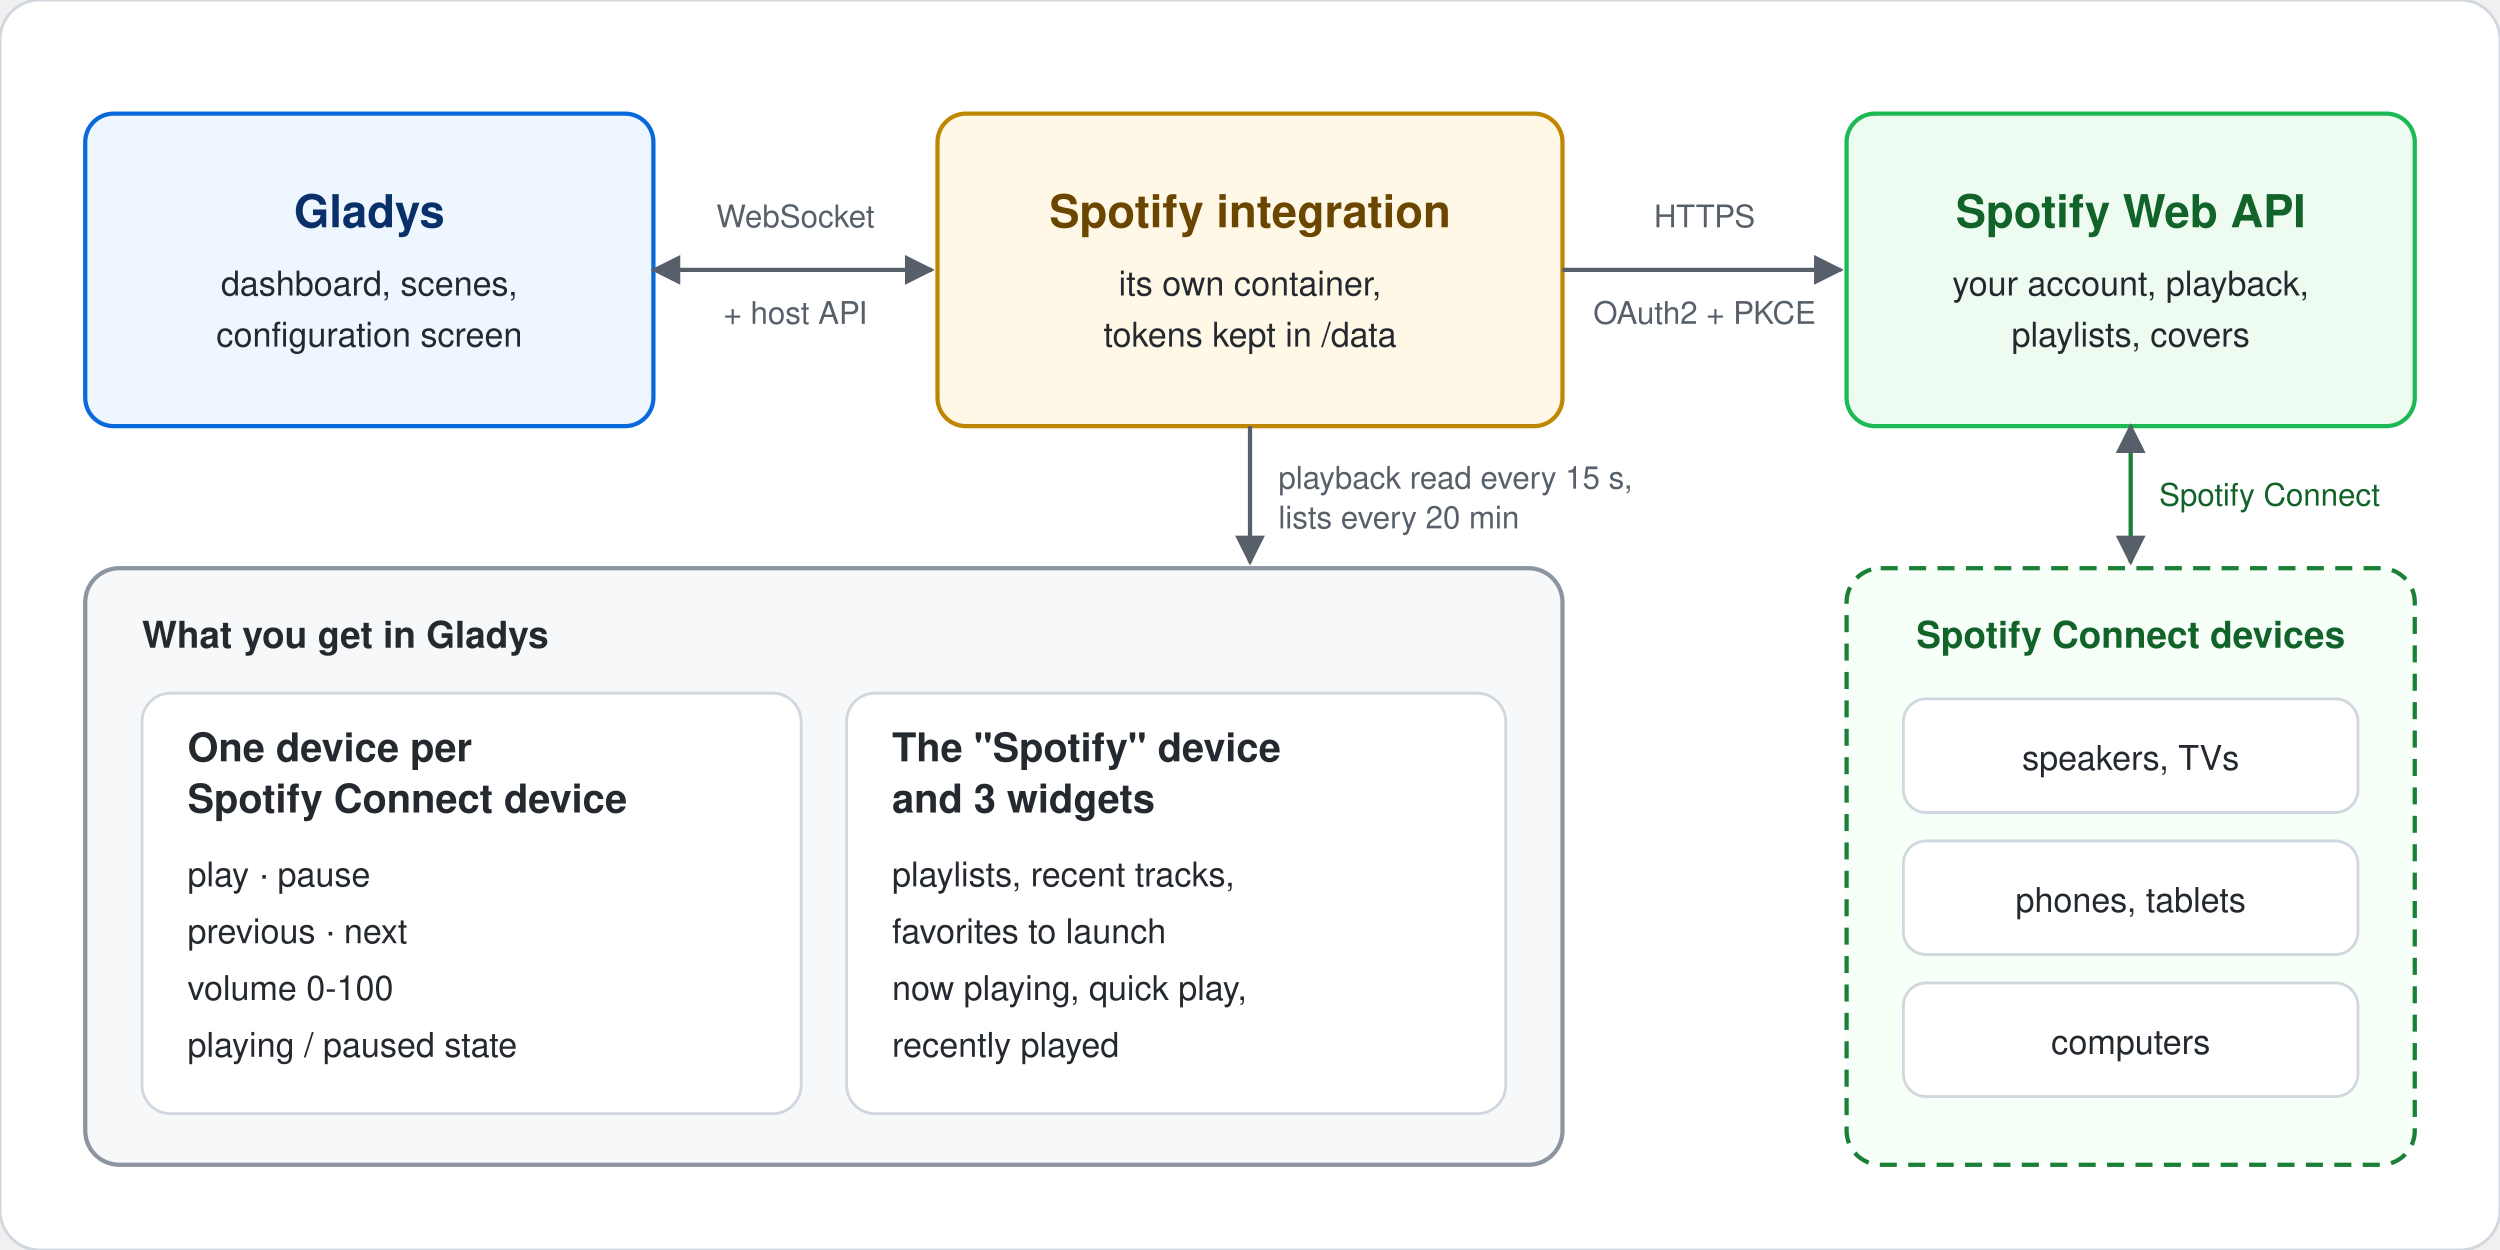
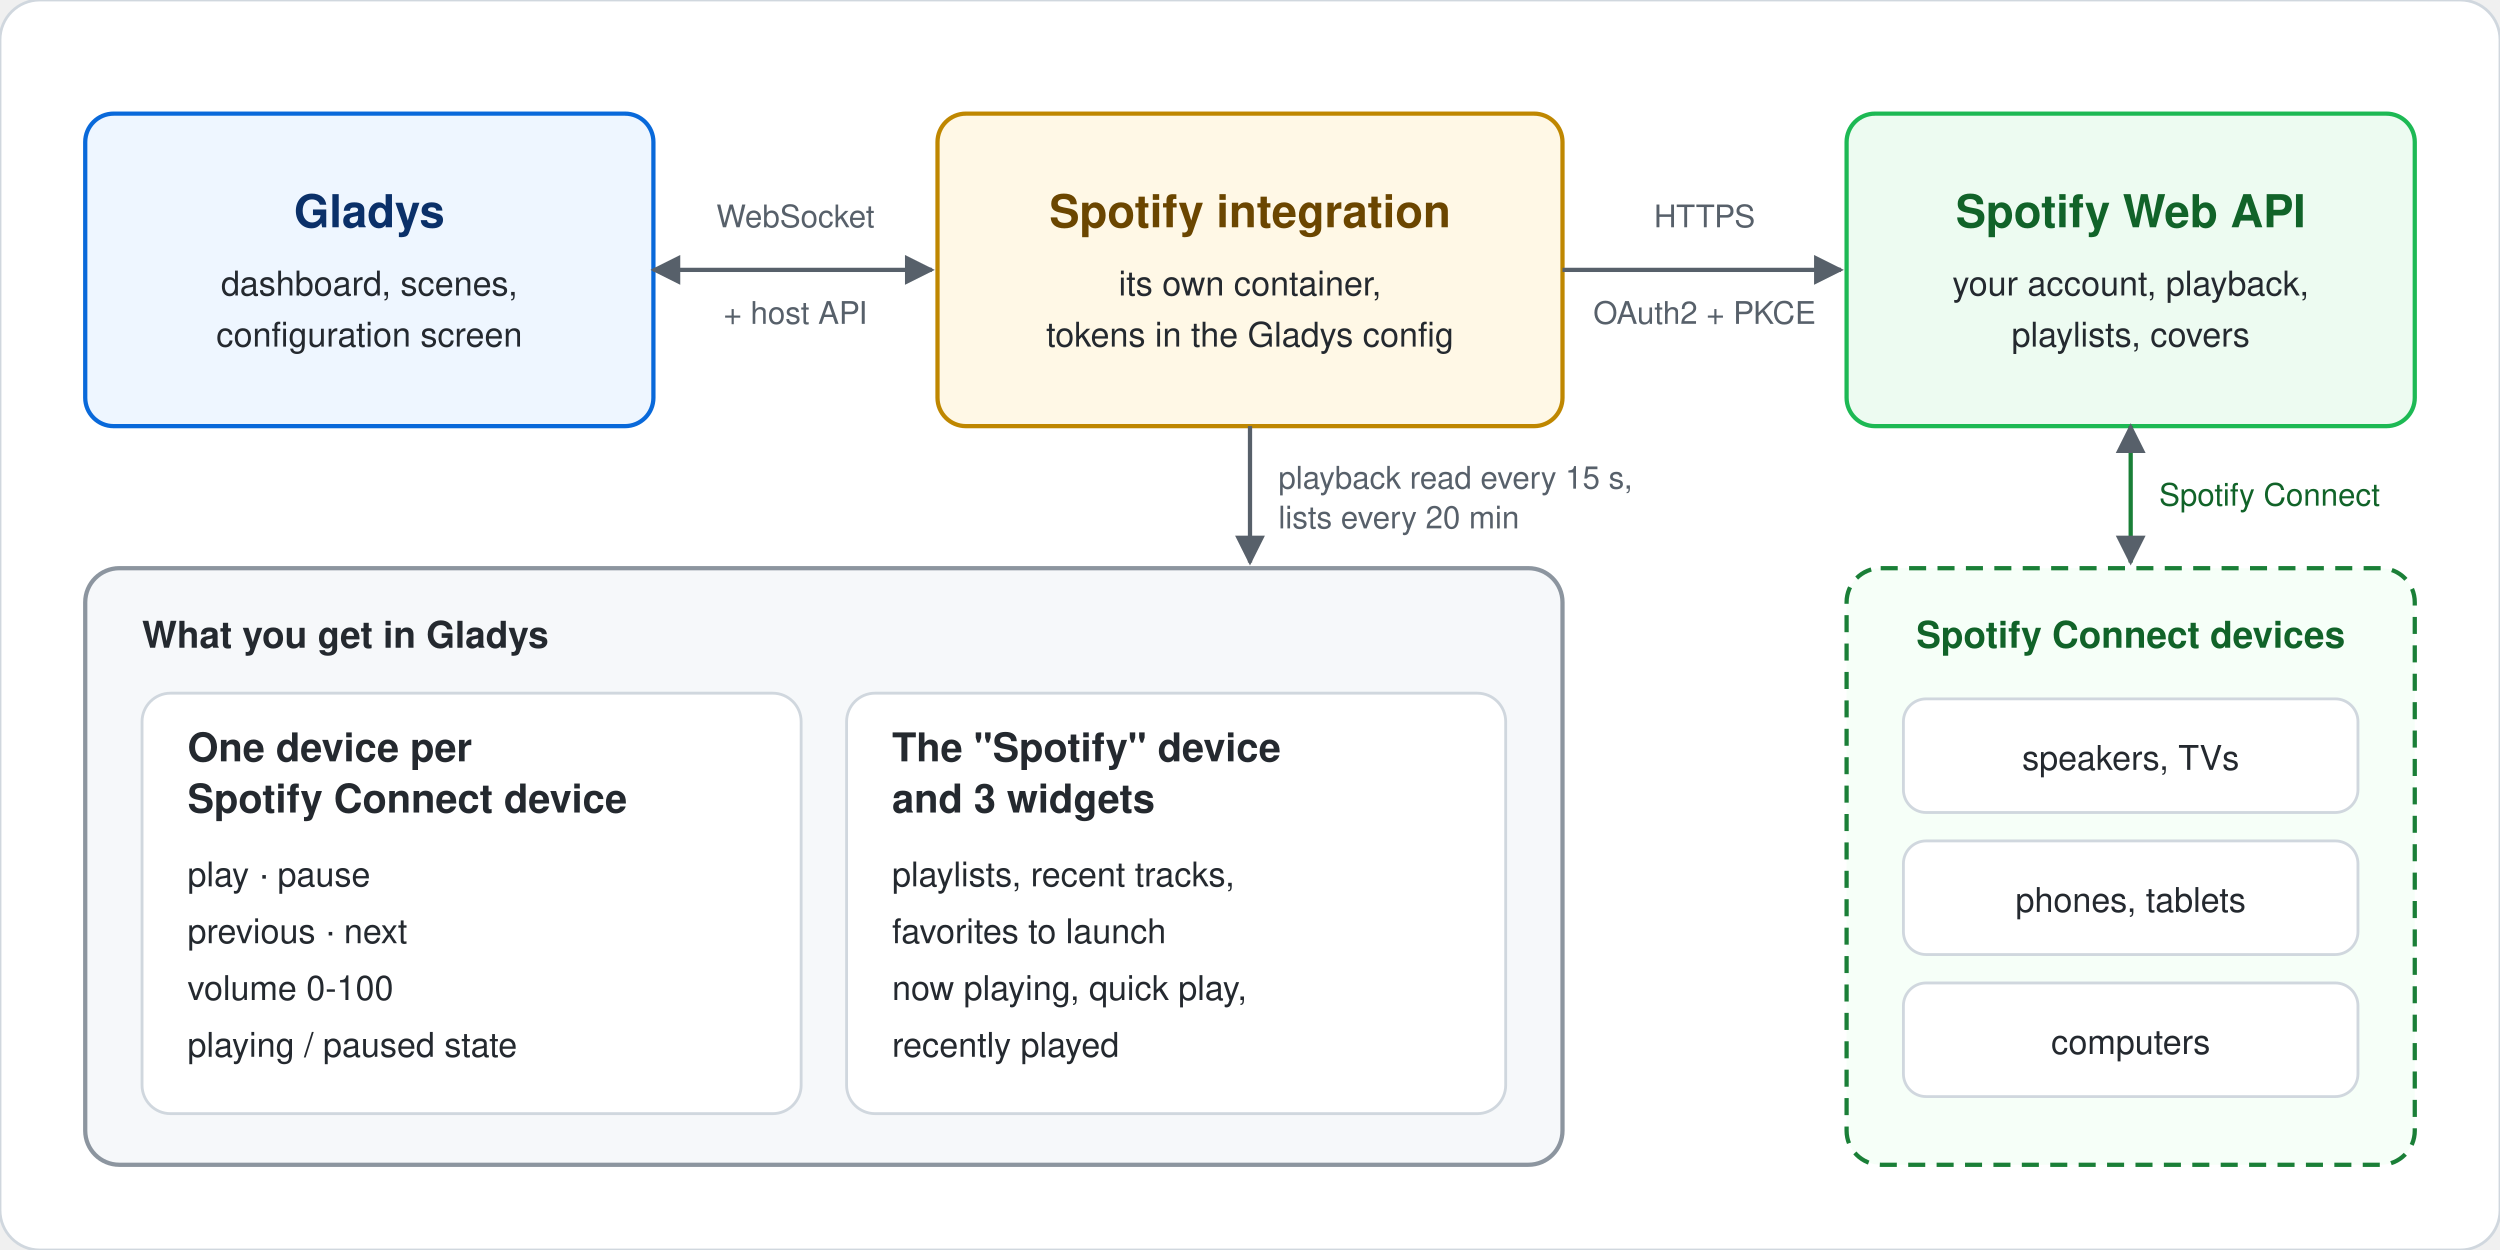
<svg xmlns="http://www.w3.org/2000/svg" viewBox="0 0 880 440" width="880" height="440" font-family="-apple-system, BlinkMacSystemFont, 'Segoe UI', Helvetica, Arial, sans-serif">
  <defs>
    <marker id="arrow" viewBox="0 0 10 10" refX="9" refY="5" markerWidth="7" markerHeight="7" orient="auto-start-reverse">
      <path d="M0,0 L10,5 L0,10 z" fill="#57606a" />
    </marker>
  </defs>
  <rect x="0" y="0" width="880" height="440" rx="14" fill="#ffffff" stroke="#d0d7de" />
  <rect x="30" y="40" width="200" height="110" rx="10" fill="#eef6ff" stroke="#0969da" stroke-width="1.5" />
  <text x="130" y="80" text-anchor="middle" font-size="16" font-weight="600" fill="#0a3069">Gladys</text>
  <text x="130" y="104" text-anchor="middle" font-size="12" fill="#24292f">dashboard, scenes,</text>
  <text x="130" y="122" text-anchor="middle" font-size="12" fill="#24292f">configuration screen</text>
  <rect x="330" y="40" width="220" height="110" rx="10" fill="#fff8e6" stroke="#bf8700" stroke-width="1.5" />
  <text x="440" y="80" text-anchor="middle" font-size="16" font-weight="600" fill="#6b4600">Spotify integration</text>
  <text x="440" y="104" text-anchor="middle" font-size="12" fill="#24292f">its own container,</text>
-   <text x="440" y="122" text-anchor="middle" font-size="12" fill="#24292f">tokens kept in /data</text>
+   <text x="440" y="122" text-anchor="middle" font-size="12" fill="#24292f">tokens in the Gladys config</text>
  <rect x="650" y="40" width="200" height="110" rx="10" fill="#edfbf1" stroke="#1db954" stroke-width="1.5" />
  <text x="750" y="80" text-anchor="middle" font-size="16" font-weight="600" fill="#116329">Spotify Web API</text>
  <text x="750" y="104" text-anchor="middle" font-size="12" fill="#24292f">your account, playback,</text>
  <text x="750" y="122" text-anchor="middle" font-size="12" fill="#24292f">playlists, covers</text>
  <line x1="230" y1="95" x2="328" y2="95" stroke="#57606a" stroke-width="1.5" marker-start="url(#arrow)" marker-end="url(#arrow)" />
  <text x="280" y="80" text-anchor="middle" font-size="11" fill="#57606a">WebSocket</text>
  <text x="280" y="114" text-anchor="middle" font-size="11" fill="#57606a">+ host API</text>
  <line x1="550" y1="95" x2="648" y2="95" stroke="#57606a" stroke-width="1.5" marker-end="url(#arrow)" />
  <text x="600" y="80" text-anchor="middle" font-size="11" fill="#57606a">HTTPS</text>
  <text x="600" y="114" text-anchor="middle" font-size="11" fill="#57606a">OAuth2 + PKCE</text>
  <rect x="30" y="200" width="520" height="210" rx="12" fill="#f6f8fa" stroke="#8c959f" stroke-width="1.5" />
  <text x="50" y="228" font-size="13" font-weight="600" fill="#24292f">What you get in Gladys</text>
  <rect x="50" y="244" width="232" height="148" rx="10" fill="#ffffff" stroke="#d0d7de" />
  <text x="66" y="268" font-size="14" font-weight="600" fill="#24292f">One device per</text>
  <text x="66" y="286" font-size="14" font-weight="600" fill="#24292f">Spotify Connect device</text>
  <text x="66" y="312" font-size="12" fill="#24292f">play · pause</text>
  <text x="66" y="332" font-size="12" fill="#24292f">previous · next</text>
  <text x="66" y="352" font-size="12" fill="#24292f">volume 0-100</text>
  <text x="66" y="372" font-size="12" fill="#24292f">playing / paused state</text>
  <rect x="298" y="244" width="232" height="148" rx="10" fill="#ffffff" stroke="#d0d7de" />
  <text x="314" y="268" font-size="14" font-weight="600" fill="#24292f">The "Spotify" device</text>
  <text x="314" y="286" font-size="14" font-weight="600" fill="#24292f">and 3 widgets</text>
  <text x="314" y="312" font-size="12" fill="#24292f">playlists, recent tracks,</text>
  <text x="314" y="332" font-size="12" fill="#24292f">favorites to launch</text>
  <text x="314" y="352" font-size="12" fill="#24292f">now playing, quick play,</text>
  <text x="314" y="372" font-size="12" fill="#24292f">recently played</text>
  <rect x="650" y="200" width="200" height="210" rx="12" fill="#f6fff8" stroke="#1a7f37" stroke-width="1.5" stroke-dasharray="6 4" />
  <text x="750" y="228" text-anchor="middle" font-size="13" font-weight="600" fill="#116329">Spotify Connect devices</text>
  <rect x="670" y="246" width="160" height="40" rx="8" fill="#ffffff" stroke="#d0d7de" />
  <text x="750" y="271" text-anchor="middle" font-size="12" fill="#24292f">speakers, TVs</text>
  <rect x="670" y="296" width="160" height="40" rx="8" fill="#ffffff" stroke="#d0d7de" />
  <text x="750" y="321" text-anchor="middle" font-size="12" fill="#24292f">phones, tablets</text>
  <rect x="670" y="346" width="160" height="40" rx="8" fill="#ffffff" stroke="#d0d7de" />
  <text x="750" y="371" text-anchor="middle" font-size="12" fill="#24292f">computers</text>
  <line x1="750" y1="150" x2="750" y2="198" stroke="#1a7f37" stroke-width="1.5" marker-start="url(#arrow)" marker-end="url(#arrow)" />
  <text x="760" y="178" font-size="11" fill="#116329">Spotify Connect</text>
  <line x1="440" y1="150" x2="440" y2="198" stroke="#57606a" stroke-width="1.5" marker-end="url(#arrow)" />
  <text x="450" y="172" font-size="11" fill="#57606a">playback read every 15 s,</text>
  <text x="450" y="186" font-size="11" fill="#57606a">lists every 20 min</text>
</svg>
